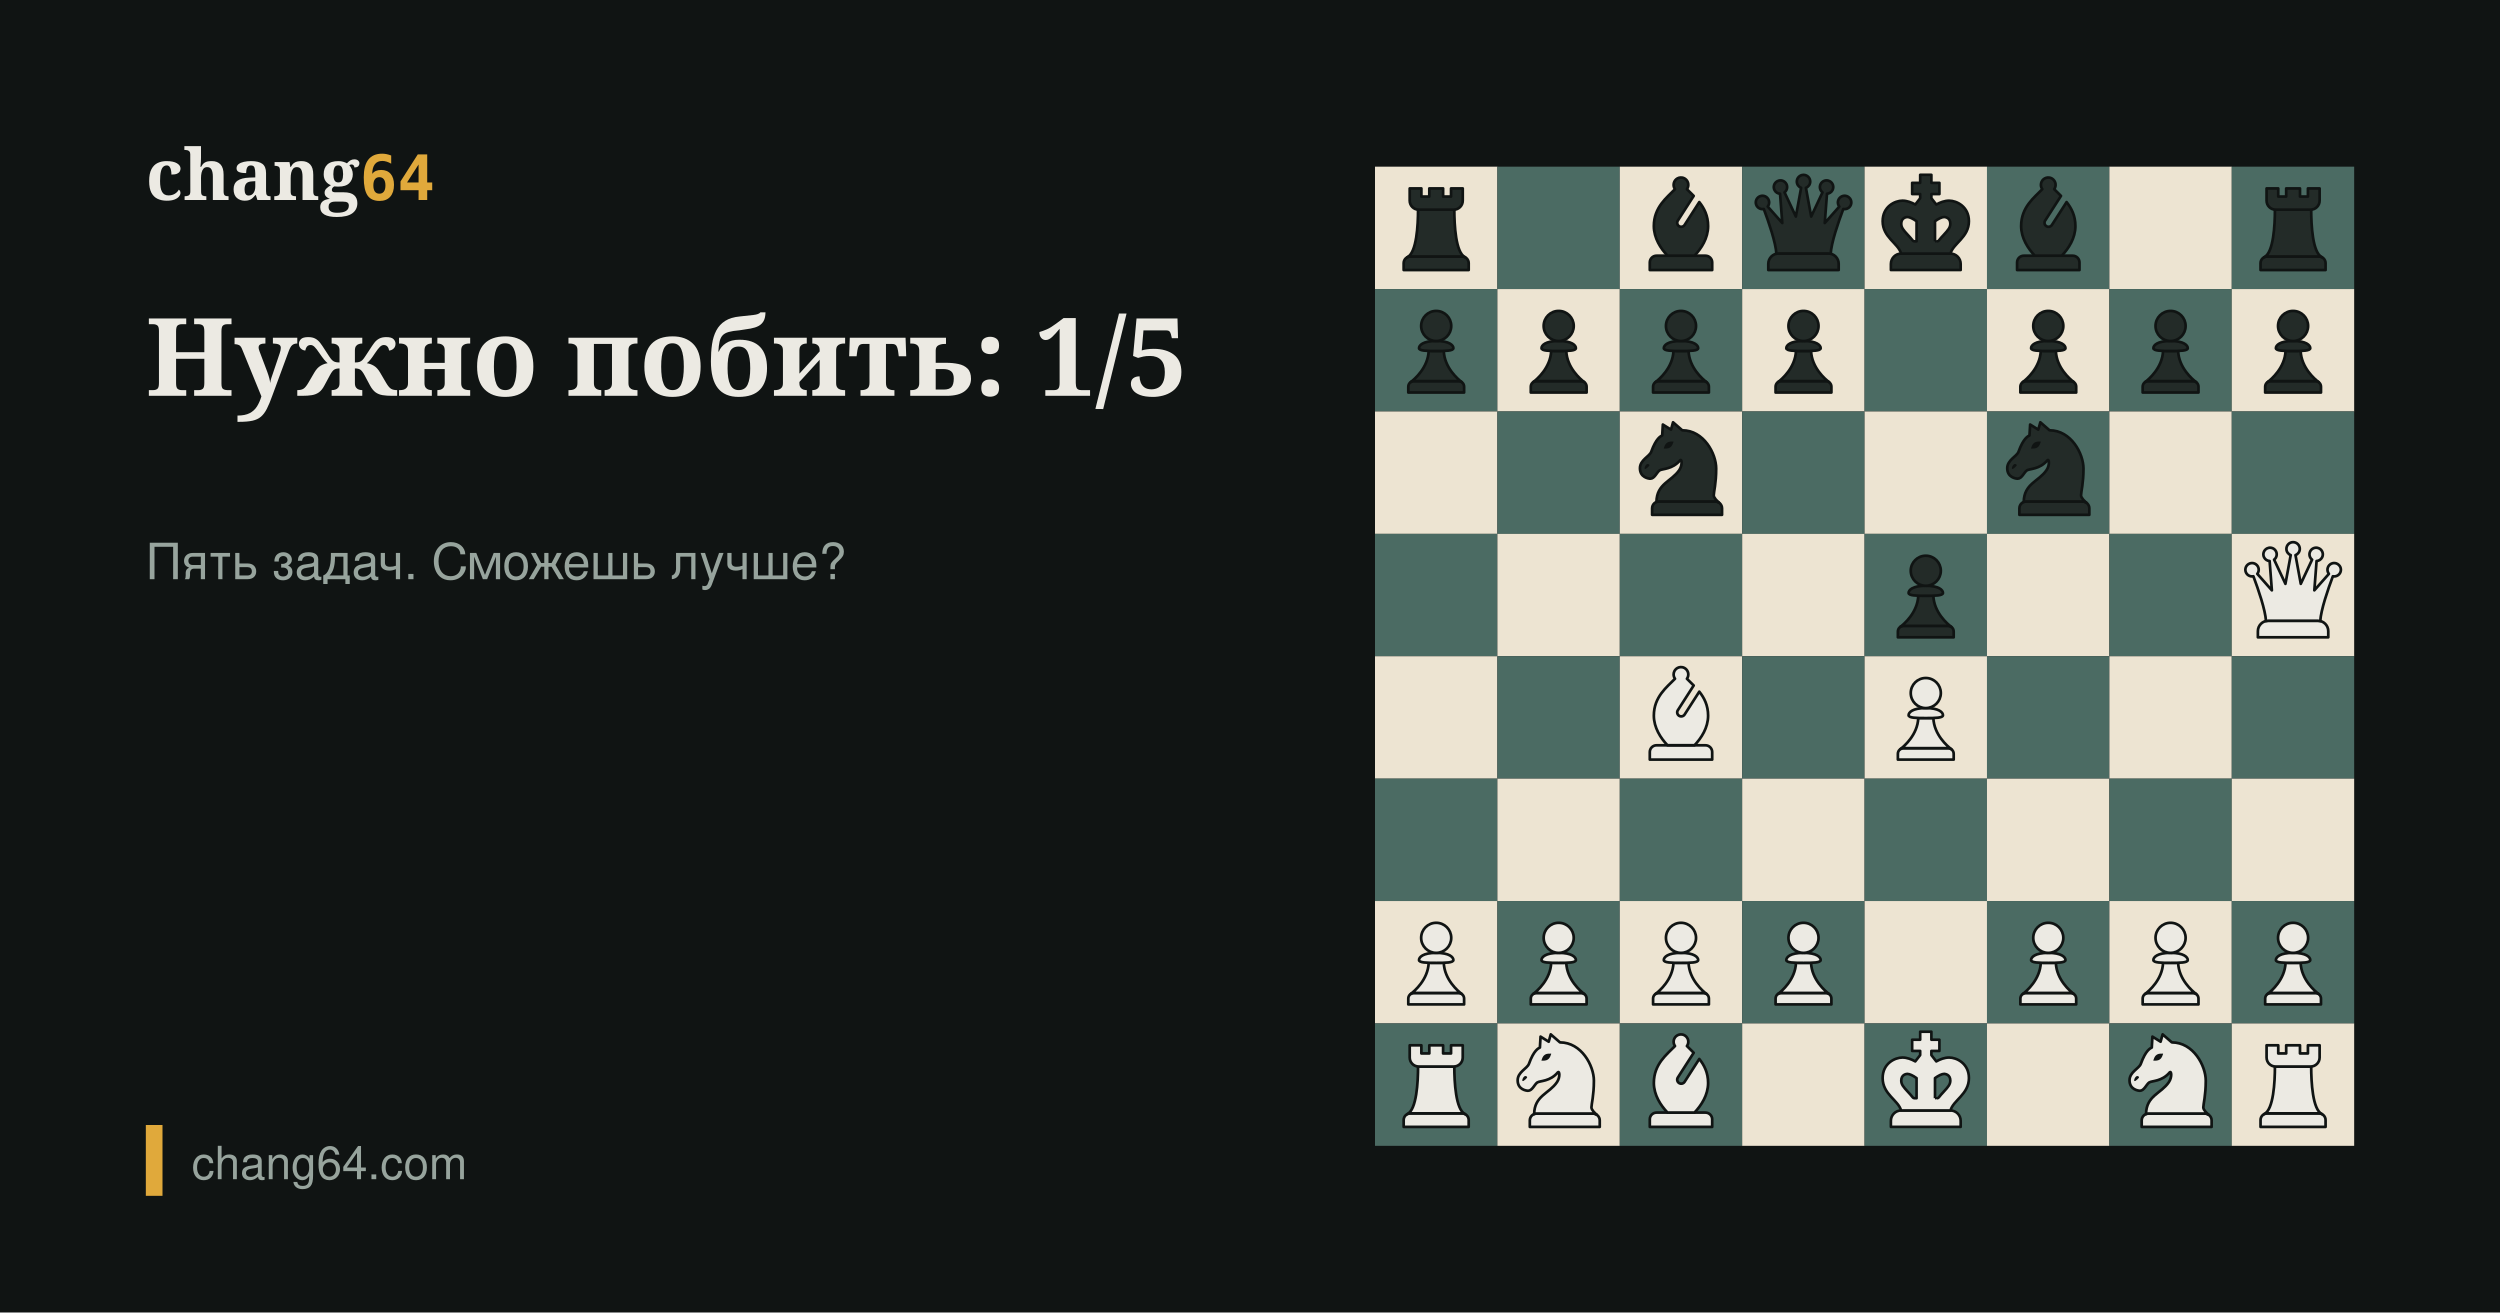
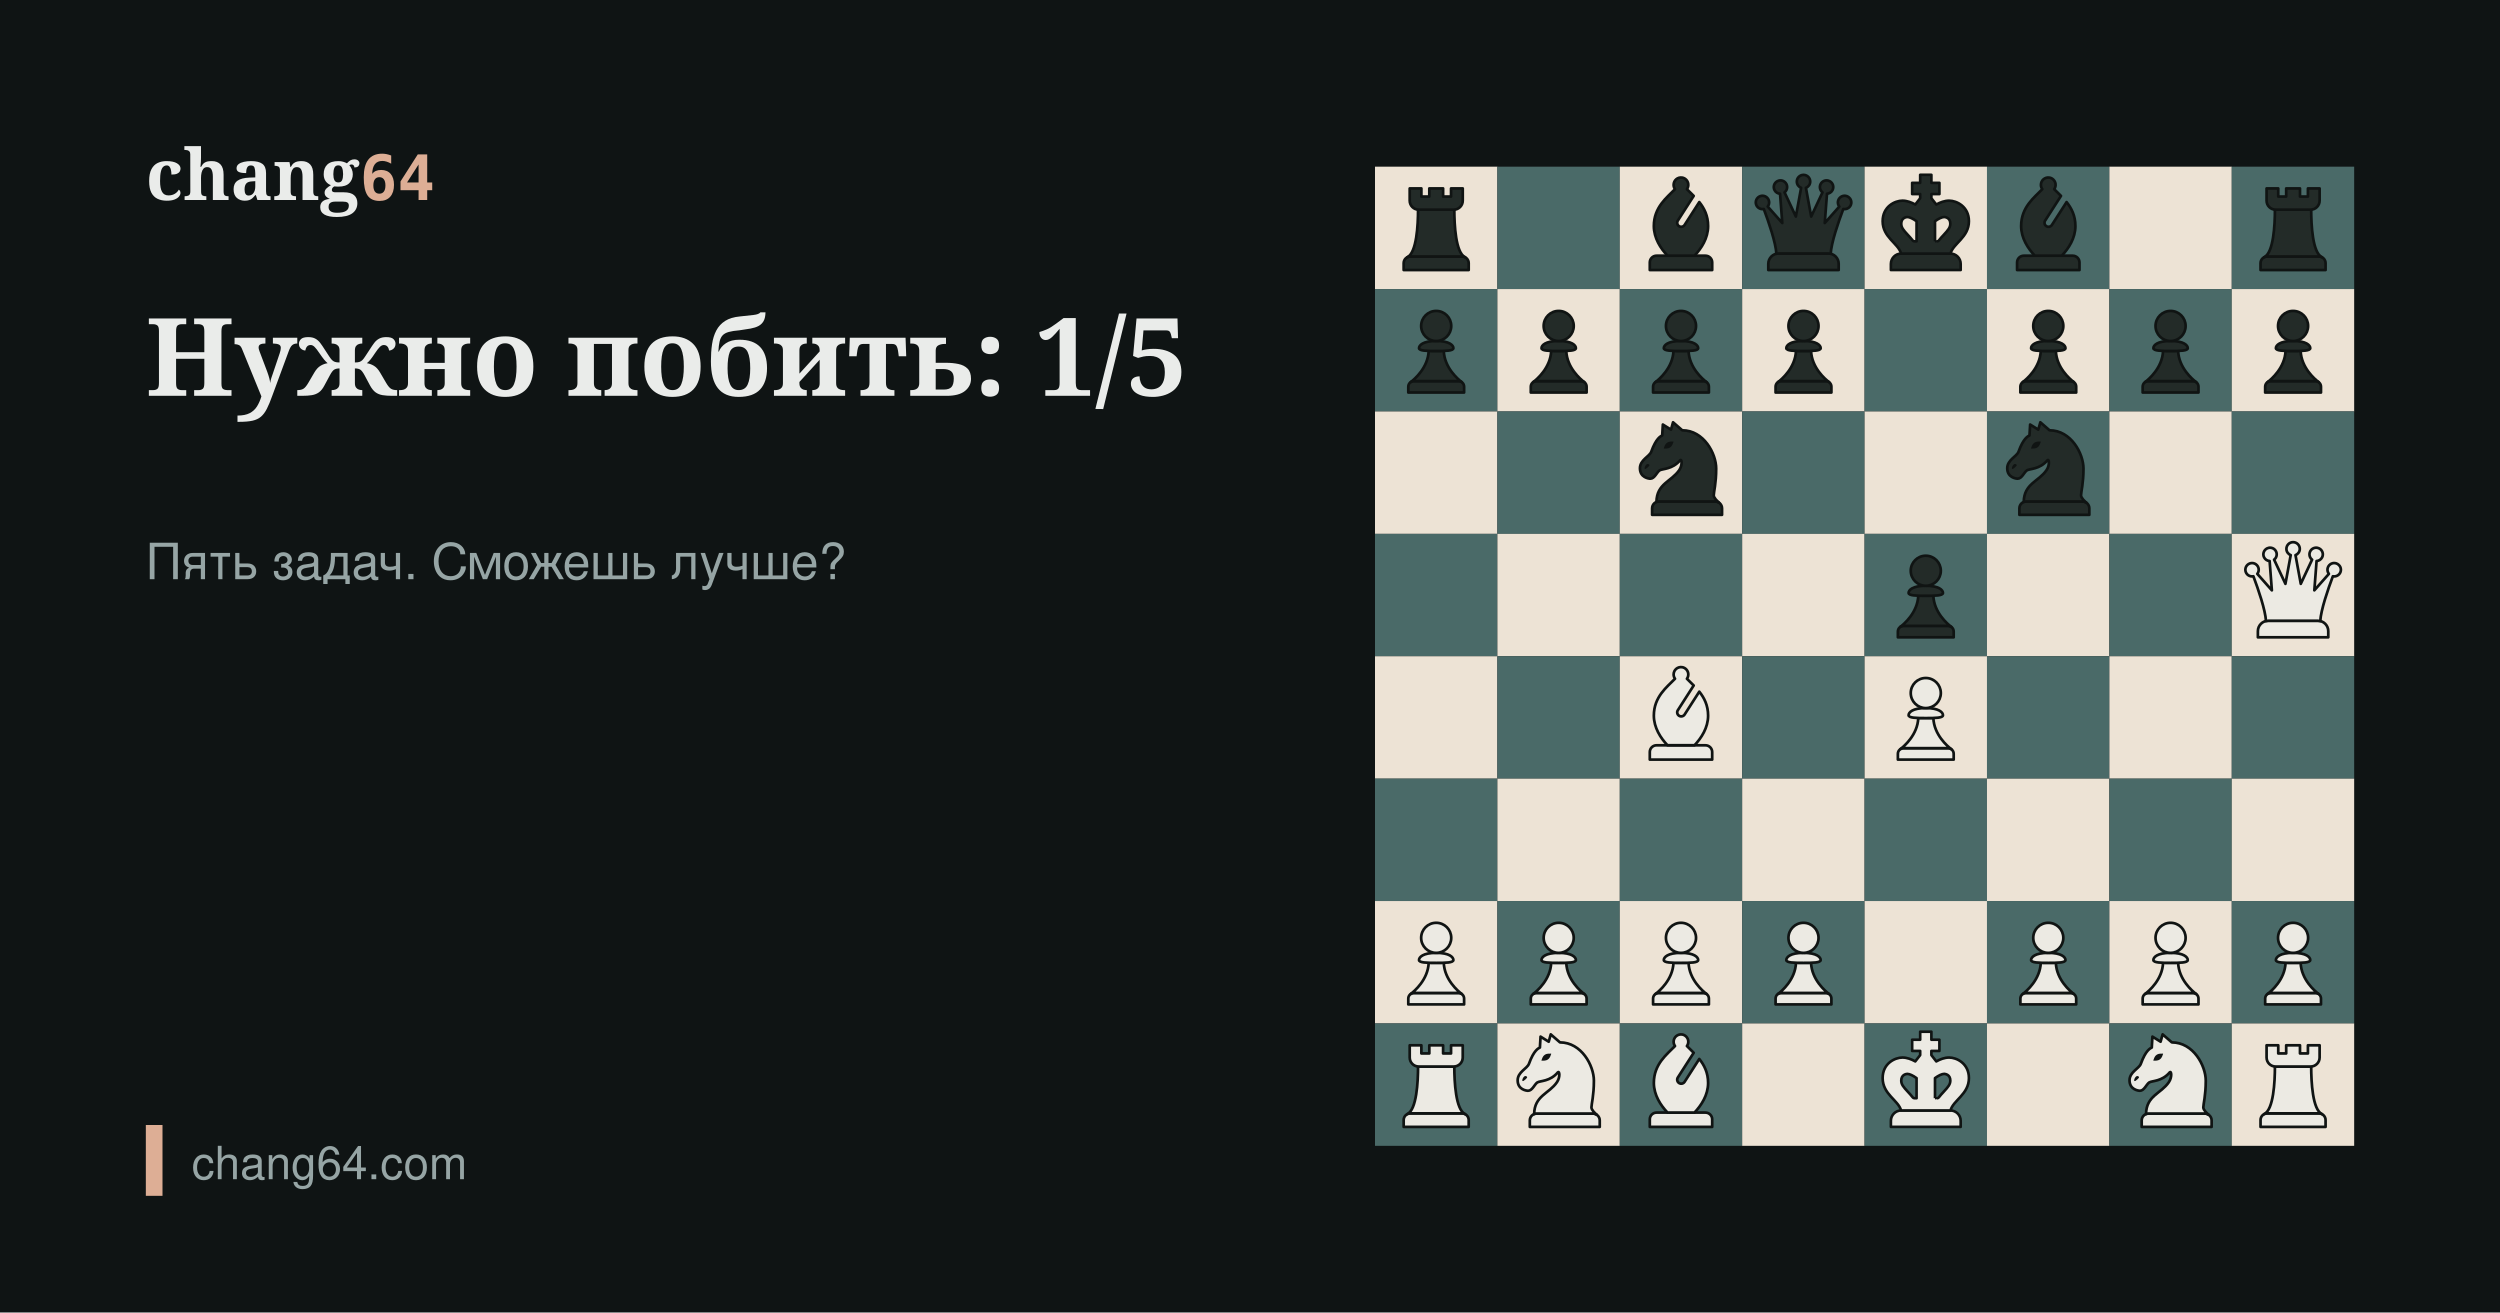
<svg xmlns="http://www.w3.org/2000/svg" width="1200" height="630" viewBox="0 0 1200 630">
-   <rect width="1200" height="630" fill="#101413" />
+   <rect width="1200" height="630" fill="#0F1414" />
  <g transform="translate(660,80)">
-     <rect x="0" y="0" width="58.75" height="58.75" fill="#EDE4D2" />
-     <rect x="58.75" y="0" width="58.75" height="58.75" fill="#4B6B63" />
-     <rect x="117.5" y="0" width="58.75" height="58.75" fill="#EDE4D2" />
-     <rect x="176.25" y="0" width="58.75" height="58.75" fill="#4B6B63" />
-     <rect x="235" y="0" width="58.75" height="58.75" fill="#EDE4D2" />
-     <rect x="293.75" y="0" width="58.75" height="58.75" fill="#4B6B63" />
-     <rect x="352.5" y="0" width="58.75" height="58.75" fill="#EDE4D2" />
-     <rect x="411.25" y="0" width="58.75" height="58.75" fill="#4B6B63" />
-     <rect x="0" y="58.75" width="58.75" height="58.75" fill="#4B6B63" />
-     <rect x="58.75" y="58.75" width="58.75" height="58.75" fill="#EDE4D2" />
-     <rect x="117.5" y="58.75" width="58.75" height="58.75" fill="#4B6B63" />
-     <rect x="176.25" y="58.75" width="58.75" height="58.75" fill="#EDE4D2" />
-     <rect x="235" y="58.75" width="58.75" height="58.75" fill="#4B6B63" />
-     <rect x="293.75" y="58.75" width="58.75" height="58.75" fill="#EDE4D2" />
-     <rect x="352.5" y="58.75" width="58.75" height="58.75" fill="#4B6B63" />
-     <rect x="411.25" y="58.75" width="58.75" height="58.75" fill="#EDE4D2" />
-     <rect x="0" y="117.5" width="58.75" height="58.75" fill="#EDE4D2" />
-     <rect x="58.75" y="117.5" width="58.75" height="58.75" fill="#4B6B63" />
-     <rect x="117.5" y="117.5" width="58.75" height="58.75" fill="#EDE4D2" />
-     <rect x="176.25" y="117.5" width="58.75" height="58.75" fill="#4B6B63" />
-     <rect x="235" y="117.5" width="58.75" height="58.75" fill="#EDE4D2" />
-     <rect x="293.75" y="117.5" width="58.75" height="58.75" fill="#4B6B63" />
-     <rect x="352.5" y="117.5" width="58.75" height="58.75" fill="#EDE4D2" />
-     <rect x="411.25" y="117.5" width="58.75" height="58.75" fill="#4B6B63" />
-     <rect x="0" y="176.25" width="58.75" height="58.75" fill="#4B6B63" />
-     <rect x="58.75" y="176.25" width="58.75" height="58.75" fill="#EDE4D2" />
-     <rect x="117.5" y="176.25" width="58.75" height="58.75" fill="#4B6B63" />
-     <rect x="176.25" y="176.25" width="58.75" height="58.75" fill="#EDE4D2" />
-     <rect x="235" y="176.25" width="58.75" height="58.75" fill="#4B6B63" />
-     <rect x="293.75" y="176.25" width="58.75" height="58.75" fill="#EDE4D2" />
-     <rect x="352.5" y="176.25" width="58.75" height="58.75" fill="#4B6B63" />
-     <rect x="411.25" y="176.25" width="58.75" height="58.75" fill="#EDE4D2" />
-     <rect x="0" y="235" width="58.75" height="58.75" fill="#EDE4D2" />
-     <rect x="58.75" y="235" width="58.75" height="58.75" fill="#4B6B63" />
-     <rect x="117.5" y="235" width="58.75" height="58.75" fill="#EDE4D2" />
-     <rect x="176.25" y="235" width="58.75" height="58.75" fill="#4B6B63" />
-     <rect x="235" y="235" width="58.75" height="58.75" fill="#EDE4D2" />
-     <rect x="293.75" y="235" width="58.75" height="58.75" fill="#4B6B63" />
-     <rect x="352.5" y="235" width="58.75" height="58.75" fill="#EDE4D2" />
-     <rect x="411.25" y="235" width="58.75" height="58.75" fill="#4B6B63" />
-     <rect x="0" y="293.75" width="58.75" height="58.75" fill="#4B6B63" />
-     <rect x="58.75" y="293.75" width="58.75" height="58.75" fill="#EDE4D2" />
-     <rect x="117.5" y="293.75" width="58.75" height="58.75" fill="#4B6B63" />
-     <rect x="176.25" y="293.75" width="58.75" height="58.75" fill="#EDE4D2" />
-     <rect x="235" y="293.75" width="58.75" height="58.75" fill="#4B6B63" />
-     <rect x="293.75" y="293.75" width="58.75" height="58.75" fill="#EDE4D2" />
-     <rect x="352.5" y="293.75" width="58.75" height="58.75" fill="#4B6B63" />
-     <rect x="411.25" y="293.75" width="58.75" height="58.75" fill="#EDE4D2" />
-     <rect x="0" y="352.5" width="58.75" height="58.75" fill="#EDE4D2" />
-     <rect x="58.75" y="352.5" width="58.75" height="58.75" fill="#4B6B63" />
-     <rect x="117.5" y="352.5" width="58.75" height="58.75" fill="#EDE4D2" />
-     <rect x="176.25" y="352.5" width="58.75" height="58.75" fill="#4B6B63" />
-     <rect x="235" y="352.5" width="58.75" height="58.75" fill="#EDE4D2" />
-     <rect x="293.75" y="352.5" width="58.75" height="58.75" fill="#4B6B63" />
-     <rect x="352.5" y="352.5" width="58.75" height="58.75" fill="#EDE4D2" />
-     <rect x="411.25" y="352.5" width="58.75" height="58.75" fill="#4B6B63" />
-     <rect x="0" y="411.25" width="58.75" height="58.75" fill="#4B6B63" />
-     <rect x="58.75" y="411.25" width="58.75" height="58.75" fill="#EDE4D2" />
-     <rect x="117.5" y="411.25" width="58.75" height="58.75" fill="#4B6B63" />
-     <rect x="176.25" y="411.25" width="58.75" height="58.75" fill="#EDE4D2" />
-     <rect x="235" y="411.25" width="58.75" height="58.75" fill="#4B6B63" />
-     <rect x="293.75" y="411.25" width="58.75" height="58.75" fill="#EDE4D2" />
-     <rect x="352.5" y="411.25" width="58.75" height="58.75" fill="#4B6B63" />
-     <rect x="411.25" y="411.25" width="58.75" height="58.75" fill="#EDE4D2" />
+     <rect x="0" y="0" width="58.75" height="58.75" fill="#EDE3D5" />
+     <rect x="58.75" y="0" width="58.75" height="58.75" fill="#4A6A68" />
+     <rect x="117.5" y="0" width="58.75" height="58.75" fill="#EDE3D5" />
+     <rect x="176.25" y="0" width="58.75" height="58.75" fill="#4A6A68" />
+     <rect x="235" y="0" width="58.75" height="58.75" fill="#EDE3D5" />
+     <rect x="293.75" y="0" width="58.75" height="58.75" fill="#4A6A68" />
+     <rect x="352.5" y="0" width="58.75" height="58.75" fill="#EDE3D5" />
+     <rect x="411.25" y="0" width="58.75" height="58.75" fill="#4A6A68" />
+     <rect x="0" y="58.75" width="58.75" height="58.75" fill="#4A6A68" />
+     <rect x="58.75" y="58.75" width="58.75" height="58.75" fill="#EDE3D5" />
+     <rect x="117.5" y="58.75" width="58.75" height="58.75" fill="#4A6A68" />
+     <rect x="176.25" y="58.75" width="58.75" height="58.75" fill="#EDE3D5" />
+     <rect x="235" y="58.75" width="58.75" height="58.75" fill="#4A6A68" />
+     <rect x="293.75" y="58.75" width="58.75" height="58.75" fill="#EDE3D5" />
+     <rect x="352.5" y="58.75" width="58.75" height="58.75" fill="#4A6A68" />
+     <rect x="411.25" y="58.75" width="58.75" height="58.75" fill="#EDE3D5" />
+     <rect x="0" y="117.5" width="58.75" height="58.75" fill="#EDE3D5" />
+     <rect x="58.75" y="117.5" width="58.75" height="58.75" fill="#4A6A68" />
+     <rect x="117.5" y="117.5" width="58.75" height="58.75" fill="#EDE3D5" />
+     <rect x="176.25" y="117.5" width="58.75" height="58.75" fill="#4A6A68" />
+     <rect x="235" y="117.5" width="58.75" height="58.75" fill="#EDE3D5" />
+     <rect x="293.75" y="117.5" width="58.75" height="58.75" fill="#4A6A68" />
+     <rect x="352.5" y="117.5" width="58.75" height="58.75" fill="#EDE3D5" />
+     <rect x="411.25" y="117.5" width="58.75" height="58.75" fill="#4A6A68" />
+     <rect x="0" y="176.25" width="58.75" height="58.75" fill="#4A6A68" />
+     <rect x="58.75" y="176.25" width="58.75" height="58.75" fill="#EDE3D5" />
+     <rect x="117.5" y="176.25" width="58.75" height="58.75" fill="#4A6A68" />
+     <rect x="176.25" y="176.25" width="58.75" height="58.75" fill="#EDE3D5" />
+     <rect x="235" y="176.25" width="58.75" height="58.75" fill="#4A6A68" />
+     <rect x="293.75" y="176.25" width="58.75" height="58.75" fill="#EDE3D5" />
+     <rect x="352.5" y="176.25" width="58.75" height="58.75" fill="#4A6A68" />
+     <rect x="411.25" y="176.25" width="58.75" height="58.75" fill="#EDE3D5" />
+     <rect x="0" y="235" width="58.75" height="58.75" fill="#EDE3D5" />
+     <rect x="58.75" y="235" width="58.75" height="58.75" fill="#4A6A68" />
+     <rect x="117.5" y="235" width="58.75" height="58.75" fill="#EDE3D5" />
+     <rect x="176.25" y="235" width="58.75" height="58.75" fill="#4A6A68" />
+     <rect x="235" y="235" width="58.75" height="58.75" fill="#EDE3D5" />
+     <rect x="293.75" y="235" width="58.75" height="58.75" fill="#4A6A68" />
+     <rect x="352.5" y="235" width="58.75" height="58.75" fill="#EDE3D5" />
+     <rect x="411.25" y="235" width="58.75" height="58.75" fill="#4A6A68" />
+     <rect x="0" y="293.75" width="58.75" height="58.75" fill="#4A6A68" />
+     <rect x="58.75" y="293.75" width="58.75" height="58.75" fill="#EDE3D5" />
+     <rect x="117.5" y="293.75" width="58.75" height="58.75" fill="#4A6A68" />
+     <rect x="176.25" y="293.75" width="58.75" height="58.75" fill="#EDE3D5" />
+     <rect x="235" y="293.75" width="58.75" height="58.75" fill="#4A6A68" />
+     <rect x="293.75" y="293.75" width="58.75" height="58.75" fill="#EDE3D5" />
+     <rect x="352.5" y="293.75" width="58.75" height="58.75" fill="#4A6A68" />
+     <rect x="411.25" y="293.75" width="58.75" height="58.75" fill="#EDE3D5" />
+     <rect x="0" y="352.5" width="58.75" height="58.75" fill="#EDE3D5" />
+     <rect x="58.75" y="352.5" width="58.75" height="58.75" fill="#4A6A68" />
+     <rect x="117.5" y="352.5" width="58.75" height="58.75" fill="#EDE3D5" />
+     <rect x="176.25" y="352.5" width="58.75" height="58.75" fill="#4A6A68" />
+     <rect x="235" y="352.5" width="58.75" height="58.75" fill="#EDE3D5" />
+     <rect x="293.75" y="352.5" width="58.75" height="58.75" fill="#4A6A68" />
+     <rect x="352.5" y="352.5" width="58.75" height="58.75" fill="#EDE3D5" />
+     <rect x="411.25" y="352.5" width="58.75" height="58.75" fill="#4A6A68" />
+     <rect x="0" y="411.25" width="58.75" height="58.75" fill="#4A6A68" />
+     <rect x="58.75" y="411.25" width="58.75" height="58.75" fill="#EDE3D5" />
+     <rect x="117.5" y="411.25" width="58.75" height="58.75" fill="#4A6A68" />
+     <rect x="176.25" y="411.25" width="58.75" height="58.75" fill="#EDE3D5" />
+     <rect x="235" y="411.25" width="58.75" height="58.75" fill="#4A6A68" />
+     <rect x="293.75" y="411.25" width="58.75" height="58.75" fill="#EDE3D5" />
+     <rect x="352.5" y="411.25" width="58.75" height="58.75" fill="#4A6A68" />
+     <rect x="411.25" y="411.25" width="58.75" height="58.75" fill="#EDE3D5" />
    <defs>
      <symbol id="pbr" viewBox="0 0 45 45">
        <path d="M12.99,33.03h19.01c1.35,0,2.45,1.1,2.45,2.45v2.52H10.54v-2.52c0-1.35,1.1-2.45,2.45-2.45Z" fill="#232b28" stroke="#101413" stroke-linecap="round" stroke-linejoin="round" />
        <path d="M29.17,15.8c-.07,0-.15.01-.23.01h-12.88c-.08,0-.15,0-.23-.01-.01,5.69-.51,15.85-3.95,17.49,0,0,0,0,0,0,.33-.17.71-.27,1.11-.27h19.01c.4,0,.78.1,1.11.27,0,0,0,0,0,0-3.45-1.65-3.94-11.8-3.95-17.49Z" fill="#232b28" stroke="#101413" stroke-linecap="round" stroke-linejoin="round" />
        <path d="M27.96,8v2.99h-2.92v-2.99h-5.07v2.99h-2.92v-2.99h-4.29v4.5c0,1.83,1.48,3.31,3.31,3.31h12.88c1.83,0,3.31-1.48,3.31-3.31v-4.5h-4.29Z" fill="#232b28" stroke="#101413" stroke-linecap="round" stroke-linejoin="round" />
      </symbol>
      <symbol id="pbb" viewBox="0 0 45 45">
        <path d="M13.5,32.74h18c1.36,0,2.47,1.11,2.47,2.47v2.79H11.03v-2.79c0-1.36,1.11-2.47,2.47-2.47Z" fill="#232b28" stroke="#101413" stroke-linecap="round" stroke-linejoin="round" stroke-width="1" />
        <path d="M27.46,32.74c2.5-2.65,5.01-6.42,5.01-10.9,0-3.8-1.45-6.58-3.24-8.82l-5.4,8.41c-.44.69-1.36.89-2.04.45h0c-.69-.44-.89-1.36-.45-2.04l5.83-9.09c-.88-.88-1.74-1.69-2.49-2.47.4-.56.6-1.27.47-2.04-.18-1.1-1.08-2.02-2.18-2.21-1.7-.29-3.18,1.01-3.18,2.66,0,.59.19,1.13.51,1.58-2.94,3.06-7.78,6.6-7.78,13.55,0,4.48,2.51,8.26,5.01,10.9h9.93Z" fill="#232b28" stroke="#101413" stroke-linecap="round" stroke-linejoin="round" stroke-width="1" />
      </symbol>
      <symbol id="pbq" viewBox="0 0 45 45">
        <path d="M31.62,31.91H13.38c-2.1,0-3.82,1.72-3.82,3.82v2.27h25.88v-2.27c0-2.11-1.71-3.82-3.82-3.82Z" fill="#232b28" stroke="#101413" stroke-linecap="round" stroke-linejoin="round" />
        <path d="M39.59,11.71c-.8-1.1-2.33-1.34-3.43-.54s-1.34,2.33-.54,3.43c.02.02.04.04.05.07l-5.35,6.05.82-10.77c.83-.06,1.62-.53,2.03-1.33.62-1.21.14-2.69-1.07-3.3-.19-.1-.39-.16-.58-.21h0s0,0,0,0c-1.07-.24-2.2.26-2.72,1.28-.55,1.07-.23,2.35.69,3.06l-4.16,8.89-1.94-10.57c.93-.35,1.58-1.25,1.58-2.29,0-1.36-1.1-2.46-2.46-2.46h0c-1.36,0-2.46,1.1-2.46,2.46,0,1.05.66,1.94,1.58,2.29l-1.94,10.57-4.16-8.89c.92-.71,1.23-1.99.69-3.06-.52-1.02-1.65-1.52-2.72-1.28h0s0,0,0,0c-.2.04-.39.11-.58.21-1.21.62-1.69,2.1-1.07,3.3.41.8,1.19,1.28,2.03,1.33l.82,10.77-5.35-6.05s.04-.04.05-.07c.8-1.1.55-2.63-.54-3.43s-2.63-.55-3.43.54c-.8,1.1-.55,2.63.54,3.43.58.42,1.29.55,1.94.42,1.81,4.84,4.41,12.39,4.63,16.46.28-.06.56-.1.86-.1h18.24c.3,0,.58.04.86.1.22-4.07,2.81-11.61,4.63-16.46.65.13,1.36,0,1.94-.42,1.1-.8,1.34-2.33.54-3.43Z" fill="#232b28" stroke="#101413" stroke-linecap="round" stroke-linejoin="round" />
      </symbol>
      <symbol id="pbk" viewBox="0 0 45 45">
        <path d="M31.54,31.96H13.46c-2.08,0-3.79,1.7-3.79,3.79v2.25h25.66v-2.25c0-2.09-1.7-3.79-3.79-3.79Z" fill="#232b28" stroke="#101413" stroke-linecap="round" stroke-linejoin="round" stroke-width=".98" />
        <path d="M31.08,12.5c-1.67,0-3.32.64-4.72,1.42l-1.8-2.32v-1.53h2.95v-4.12h-2.95v-2.95h-4.12v2.95h-2.95v4.12h2.95v1.53l-1.8,2.32c-1.4-.78-3.05-1.42-4.72-1.42-2.74,0-7.28,2.13-7.28,7.55,0,5.98,5.8,8.15,6.78,11.92.01,0,.03,0,.04,0h18.08s.03,0,.04,0c.97-3.77,6.78-5.94,6.78-11.92,0-5.41-4.54-7.55-7.28-7.55ZM29.1,25.07c-.58.62-1.23,1.31-1.82,2.09-.14.18-.35.29-.58.29-.35,0-.84,0-.81,0v-7.39c1.3-.96,2.57-1.55,3.39-1.56.42.03,2.24.27,2.24,2.46,0,1.37-.74,2.3-2.42,4.1ZM13.48,20.97c0-2.19,1.82-2.44,2.24-2.46.82.01,2.09.6,3.39,1.56v7.39s-.46,0-.81,0c-.23,0-.44-.11-.58-.29-.59-.77-1.24-1.46-1.82-2.09-1.68-1.8-2.42-2.73-2.42-4.1Z" fill="#232b28" stroke="#101413" stroke-linecap="round" stroke-linejoin="round" stroke-width=".98" />
      </symbol>
      <symbol id="pbp" viewBox="0 0 45 45">
        <path d="M14.31,33.79h16.38c1.14,0,2.07.93,2.07,2.07v2.14H12.24v-2.14c0-1.14.93-2.07,2.07-2.07Z" fill="#232b28" stroke="#101413" stroke-linecap="round" stroke-linejoin="round" />
        <path d="M31.85,34.14c-1.31-1.01-6.34-5.24-6.57-11.44-.84.03-1.78.03-2.77.03s-1.94,0-2.77-.03c-.24,6.2-5.26,10.43-6.57,11.44,0,0,0,0,0,0,.33-.22.73-.35,1.16-.35h16.38c.43,0,.83.13,1.16.35,0,0,0,0,0,0Z" fill="#232b28" stroke="#101413" stroke-linecap="round" stroke-linejoin="round" />
        <path d="M28.82,21.68c0,1.02-2.83,1.05-6.32,1.05s-6.32-.04-6.32-1.05,1.41-2.63,6.32-2.63,6.32,1.61,6.32,2.63Z" fill="#232b28" stroke="#101413" stroke-linecap="round" stroke-linejoin="round" />
        <circle cx="22.5" cy="13.53" r="5.53" fill="#232b28" stroke="#101413" stroke-linecap="round" stroke-linejoin="round" />
      </symbol>
      <symbol id="pbn" viewBox="0 0 45 45">
        <path d="M14.4,33.1h20.67c1.39,0,2.52,1.13,2.52,2.52v2.38H11.88v-2.38c0-1.39,1.13-2.52,2.52-2.52Z" fill="#232b28" stroke="#101413" stroke-linecap="round" stroke-linejoin="round" stroke-width="1" />
        <path d="M14.65,21.66c.97-.66,4.68-.28,7.56-3.75.52-.62.98,1.68-.34,3.64-2.86,4.23-8.3,4.94-8.39,11.72.29-.11.6-.18.92-.18h20.67c.52,0,1,.16,1.4.42-.55-.46-1.93-1.71-1.93-2.68,0-1.21.9-4.35.9-9.83s-4.54-14.07-12.47-14.07l-3.39-2.95-.75,2.7-3-1.87s-.15,2.38-.24,4.01c-.54.3-2.22.96-4.03,5.99-.63,1.75-4.15,3-4.15,6.07,0,3.41,3.21,3.83,3.82,3.83,1.57,0,2.36-2.34,3.42-3.06Z" fill="#232b28" stroke="#101413" stroke-linecap="round" stroke-linejoin="round" stroke-width="1" />
        <path d="M18.54,13.2c.9-.63.98-1.58,1.21-2.02.03-.06-.02-.12-.08-.12-.49.06-1.4-.18-2.31.45-.9.64-.98,1.58-1.2,2.02-.03.06.02.12.08.12.49-.06,1.4.18,2.3-.45Z" fill="#101413" />
        <path d="M10.24,20.58c-.46.42-.86.73-1.07.5s.14-1.16.6-1.57.87-.16,1.08.07-.15.59-.61,1.01Z" fill="#101413" />
      </symbol>
      <symbol id="pwq" viewBox="0 0 45 45">
        <path d="M31.62,31.91H13.38c-2.1,0-3.82,1.72-3.82,3.82v2.27h25.88v-2.27c0-2.11-1.71-3.82-3.82-3.82Z" fill="#eceae3" stroke="#101413" stroke-linecap="round" stroke-linejoin="round" />
        <path d="M39.59,11.71c-.8-1.1-2.33-1.34-3.43-.54s-1.34,2.33-.54,3.43c.02.02.04.04.05.07l-5.35,6.05.82-10.77c.83-.06,1.62-.53,2.03-1.33.62-1.21.14-2.69-1.07-3.3-.19-.1-.39-.16-.58-.21h0s0,0,0,0c-1.07-.24-2.2.26-2.72,1.28-.55,1.07-.23,2.35.69,3.06l-4.16,8.89-1.94-10.57c.93-.35,1.58-1.25,1.58-2.29,0-1.36-1.1-2.46-2.46-2.46h0c-1.36,0-2.46,1.1-2.46,2.46,0,1.05.66,1.94,1.58,2.29l-1.94,10.57-4.16-8.89c.92-.71,1.23-1.99.69-3.06-.52-1.02-1.65-1.52-2.72-1.28h0s0,0,0,0c-.2.04-.39.11-.58.21-1.21.62-1.69,2.1-1.07,3.3.41.8,1.19,1.28,2.03,1.33l.82,10.77-5.35-6.05s.04-.04.05-.07c.8-1.1.55-2.63-.54-3.43s-2.63-.55-3.43.54c-.8,1.1-.55,2.63.54,3.43.58.42,1.29.55,1.94.42,1.81,4.84,4.41,12.39,4.63,16.46.28-.06.56-.1.86-.1h18.24c.3,0,.58.04.86.1.22-4.07,2.81-11.61,4.63-16.46.65.13,1.36,0,1.94-.42,1.1-.8,1.34-2.33.54-3.43Z" fill="#eceae3" stroke="#101413" stroke-linecap="round" stroke-linejoin="round" />
      </symbol>
      <symbol id="pwb" viewBox="0 0 45 45">
        <path d="M13.5,32.74h18c1.36,0,2.47,1.11,2.47,2.47v2.79H11.03v-2.79c0-1.36,1.11-2.47,2.47-2.47Z" fill="#eceae3" stroke="#101413" stroke-linecap="round" stroke-linejoin="round" stroke-width="1" />
        <path d="M27.46,32.74c2.5-2.65,5.01-6.42,5.01-10.9,0-3.8-1.45-6.58-3.24-8.82l-5.4,8.41c-.44.69-1.36.89-2.04.45h0c-.69-.44-.89-1.36-.45-2.04l5.83-9.09c-.88-.88-1.74-1.69-2.49-2.47.4-.56.6-1.27.47-2.04-.18-1.1-1.08-2.02-2.18-2.21-1.7-.29-3.18,1.01-3.18,2.66,0,.59.19,1.13.51,1.58-2.94,3.06-7.78,6.6-7.78,13.55,0,4.48,2.51,8.26,5.01,10.9h9.93Z" fill="#eceae3" stroke="#101413" stroke-linecap="round" stroke-linejoin="round" stroke-width="1" />
      </symbol>
      <symbol id="pwp" viewBox="0 0 45 45">
        <path d="M14.31,33.79h16.38c1.14,0,2.07.93,2.07,2.07v2.14H12.24v-2.14c0-1.14.93-2.07,2.07-2.07Z" fill="#eceae3" stroke="#101413" stroke-linecap="round" stroke-linejoin="round" />
        <path d="M31.85,34.14c-1.31-1.01-6.34-5.24-6.57-11.44-.84.03-1.78.03-2.77.03s-1.94,0-2.77-.03c-.24,6.2-5.26,10.43-6.57,11.44,0,0,0,0,0,0,.33-.22.73-.35,1.16-.35h16.38c.43,0,.83.13,1.16.35,0,0,0,0,0,0Z" fill="#eceae3" stroke="#101413" stroke-linecap="round" stroke-linejoin="round" />
        <path d="M28.82,21.68c0,1.02-2.83,1.05-6.32,1.05s-6.32-.04-6.32-1.05,1.41-2.63,6.32-2.63,6.32,1.61,6.32,2.63Z" fill="#eceae3" stroke="#101413" stroke-linecap="round" stroke-linejoin="round" />
        <circle cx="22.5" cy="13.53" r="5.53" fill="#eceae3" stroke="#101413" stroke-linecap="round" stroke-linejoin="round" />
      </symbol>
      <symbol id="pwr" viewBox="0 0 45 45">
        <path d="M12.99,33.03h19.01c1.35,0,2.45,1.1,2.45,2.45v2.52H10.54v-2.52c0-1.35,1.1-2.45,2.45-2.45Z" fill="#eceae3" stroke="#101413" stroke-linecap="round" stroke-linejoin="round" />
        <path d="M29.17,15.8c-.07,0-.15.01-.23.01h-12.88c-.08,0-.15,0-.23-.01-.01,5.69-.51,15.85-3.95,17.49,0,0,0,0,0,0,.33-.17.71-.27,1.11-.27h19.01c.4,0,.78.1,1.11.27,0,0,0,0,0,0-3.45-1.65-3.94-11.8-3.95-17.49Z" fill="#eceae3" stroke="#101413" stroke-linecap="round" stroke-linejoin="round" />
        <path d="M27.96,8v2.99h-2.92v-2.99h-5.07v2.99h-2.92v-2.99h-4.29v4.5c0,1.83,1.48,3.31,3.31,3.31h12.88c1.83,0,3.31-1.48,3.31-3.31v-4.5h-4.29Z" fill="#eceae3" stroke="#101413" stroke-linecap="round" stroke-linejoin="round" />
      </symbol>
      <symbol id="pwn" viewBox="0 0 45 45">
        <path d="M14.4,33.1h20.67c1.39,0,2.52,1.13,2.52,2.52v2.38H11.88v-2.38c0-1.39,1.13-2.52,2.52-2.52Z" fill="#eceae3" stroke="#101413" stroke-linecap="round" stroke-linejoin="round" stroke-width="1" />
        <path d="M14.65,21.66c.97-.66,4.68-.28,7.56-3.75.52-.62.98,1.68-.34,3.64-2.86,4.23-8.3,4.94-8.39,11.72.29-.11.6-.18.92-.18h20.67c.52,0,1,.16,1.4.42-.55-.46-1.93-1.71-1.93-2.68,0-1.21.9-4.35.9-9.83s-4.54-14.07-12.47-14.07l-3.39-2.95-.75,2.7-3-1.87s-.15,2.38-.24,4.01c-.54.3-2.22.96-4.03,5.99-.63,1.75-4.15,3-4.15,6.07,0,3.41,3.21,3.83,3.82,3.83,1.57,0,2.36-2.34,3.42-3.06Z" fill="#eceae3" stroke="#101413" stroke-linecap="round" stroke-linejoin="round" stroke-width="1" />
        <path d="M18.54,13.2c.9-.63.98-1.58,1.21-2.02.03-.06-.02-.12-.08-.12-.49.06-1.4-.18-2.31.45-.9.64-.98,1.58-1.2,2.02-.03.06.02.12.08.12.49-.06,1.4.18,2.3-.45Z" fill="#101413" />
        <path d="M10.24,20.58c-.46.42-.86.73-1.07.5s.14-1.16.6-1.57.87-.16,1.08.07-.15.59-.61,1.01Z" fill="#101413" />
      </symbol>
      <symbol id="pwk" viewBox="0 0 45 45">
        <path d="M31.54,31.96H13.46c-2.08,0-3.79,1.7-3.79,3.79v2.25h25.66v-2.25c0-2.09-1.7-3.79-3.79-3.79Z" fill="#eceae3" stroke="#101413" stroke-linecap="round" stroke-linejoin="round" stroke-width=".98" />
        <path d="M31.08,12.5c-1.67,0-3.32.64-4.72,1.42l-1.8-2.32v-1.53h2.95v-4.12h-2.95v-2.95h-4.12v2.95h-2.95v4.12h2.95v1.53l-1.8,2.32c-1.4-.78-3.05-1.42-4.72-1.42-2.74,0-7.28,2.13-7.28,7.55,0,5.98,5.8,8.15,6.78,11.92.01,0,.03,0,.04,0h18.08s.03,0,.04,0c.97-3.77,6.78-5.94,6.78-11.92,0-5.41-4.54-7.55-7.28-7.55ZM29.1,25.07c-.58.62-1.23,1.31-1.82,2.09-.14.18-.35.29-.58.29-.35,0-.84,0-.81,0v-7.39c1.3-.96,2.57-1.55,3.39-1.56.42.03,2.24.27,2.24,2.46,0,1.37-.74,2.3-2.42,4.1ZM13.48,20.97c0-2.19,1.82-2.44,2.24-2.46.82.01,2.09.6,3.39,1.56v7.39s-.46,0-.81,0c-.23,0-.44-.11-.58-.29-.59-.77-1.24-1.46-1.82-2.09-1.68-1.8-2.42-2.73-2.42-4.1Z" fill="#eceae3" stroke="#101413" stroke-linecap="round" stroke-linejoin="round" stroke-width=".98" />
      </symbol>
    </defs>
    <use href="#pbr" x="0.0" y="0.0" width="58.75" height="58.75" />
    <use href="#pbb" x="117.5" y="0.0" width="58.75" height="58.75" />
    <use href="#pbq" x="176.3" y="0.0" width="58.75" height="58.75" />
    <use href="#pbk" x="235.0" y="0.0" width="58.75" height="58.75" />
    <use href="#pbb" x="293.8" y="0.0" width="58.75" height="58.75" />
    <use href="#pbr" x="411.3" y="0.0" width="58.75" height="58.75" />
    <use href="#pbp" x="0.0" y="58.8" width="58.75" height="58.75" />
    <use href="#pbp" x="58.8" y="58.8" width="58.75" height="58.75" />
    <use href="#pbp" x="117.5" y="58.8" width="58.75" height="58.75" />
    <use href="#pbp" x="176.3" y="58.8" width="58.75" height="58.75" />
    <use href="#pbp" x="293.8" y="58.8" width="58.75" height="58.75" />
    <use href="#pbp" x="352.5" y="58.8" width="58.75" height="58.75" />
    <use href="#pbp" x="411.3" y="58.8" width="58.75" height="58.75" />
    <use href="#pbn" x="117.5" y="117.5" width="58.75" height="58.75" />
    <use href="#pbn" x="293.8" y="117.5" width="58.75" height="58.75" />
    <use href="#pbp" x="235.0" y="176.3" width="58.75" height="58.75" />
    <use href="#pwq" x="411.3" y="176.3" width="58.75" height="58.75" />
    <use href="#pwb" x="117.5" y="235.0" width="58.75" height="58.75" />
    <use href="#pwp" x="235.0" y="235.0" width="58.75" height="58.75" />
    <use href="#pwp" x="0.0" y="352.5" width="58.75" height="58.75" />
    <use href="#pwp" x="58.8" y="352.5" width="58.75" height="58.75" />
    <use href="#pwp" x="117.5" y="352.5" width="58.75" height="58.75" />
    <use href="#pwp" x="176.3" y="352.5" width="58.75" height="58.75" />
    <use href="#pwp" x="293.8" y="352.5" width="58.75" height="58.75" />
    <use href="#pwp" x="352.5" y="352.5" width="58.75" height="58.75" />
    <use href="#pwp" x="411.3" y="352.5" width="58.75" height="58.75" />
    <use href="#pwr" x="0.0" y="411.3" width="58.75" height="58.75" />
    <use href="#pwn" x="58.8" y="411.3" width="58.75" height="58.75" />
    <use href="#pwb" x="117.5" y="411.3" width="58.75" height="58.75" />
    <use href="#pwk" x="235.0" y="411.3" width="58.75" height="58.75" />
    <use href="#pwn" x="352.5" y="411.3" width="58.75" height="58.75" />
    <use href="#pwr" x="411.3" y="411.3" width="58.75" height="58.75" />
  </g>
-   <text x="70" y="190" font-family="Georgia,serif" font-size="52" font-weight="600" fill="#ECEAE3">Нужно побить: 1/5</text>
-   <text x="70" y="278" font-family="Helvetica,Arial,sans-serif" font-size="24" fill="#97A49D">Пять задач. Сможешь лучше?</text>
-   <text x="70" y="96" font-family="Georgia,serif" font-size="34" font-weight="600" fill="#ECEAE3">chang<tspan fill="#E0A93B" font-family="monospace" font-size="30">64</tspan>
+   <text x="70" y="190" font-family="Georgia,serif" font-size="52" font-weight="600" fill="#EAECEA">Нужно побить: 1/5</text>
+   <text x="70" y="278" font-family="Helvetica,Arial,sans-serif" font-size="24" fill="#96A5A5">Пять задач. Сможешь лучше?</text>
+   <text x="70" y="96" font-family="Georgia,serif" font-size="34" font-weight="600" fill="#EAECEA">chang<tspan fill="#DDAE95" font-family="monospace" font-size="30">64</tspan>
  </text>
-   <rect x="70" y="540" width="8" height="34" fill="#E0A93B" />
-   <text x="92" y="566" font-family="Helvetica,Arial,sans-serif" font-size="22" fill="#97A49D">chang64.com</text>
+   <rect x="70" y="540" width="8" height="34" fill="#DDAE95" />
+   <text x="92" y="566" font-family="Helvetica,Arial,sans-serif" font-size="22" fill="#96A5A5">chang64.com</text>
</svg>
